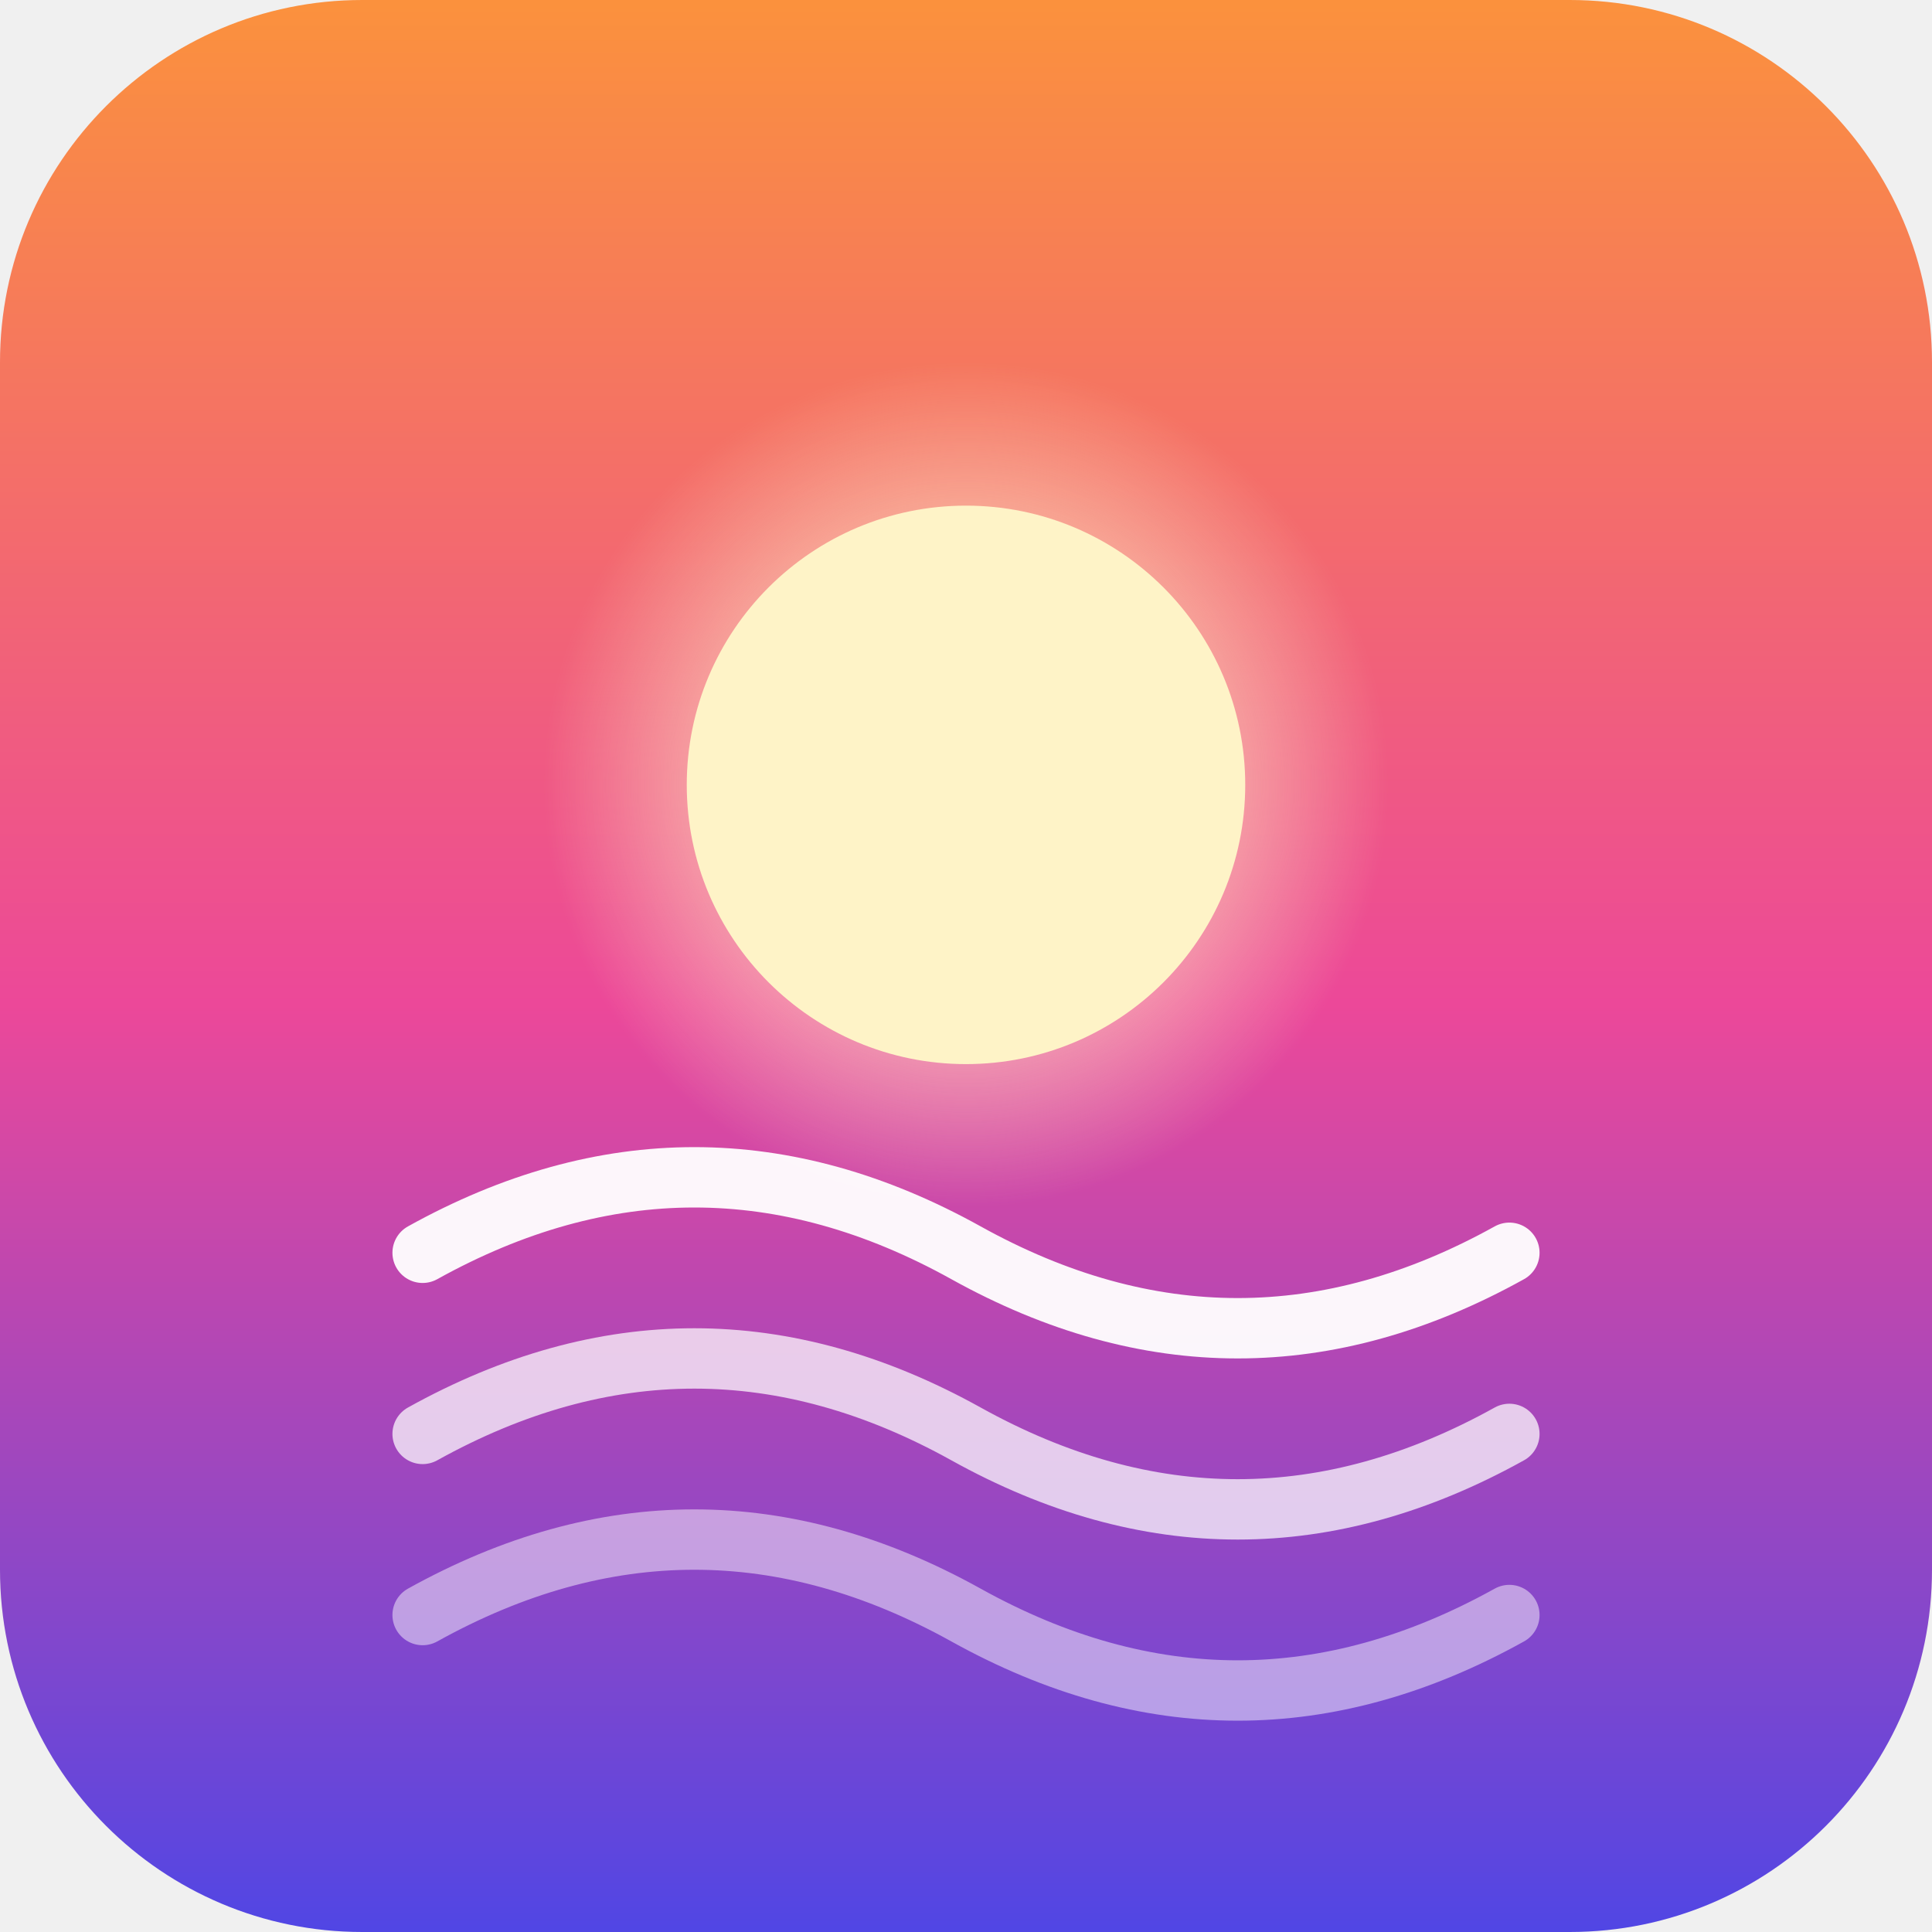
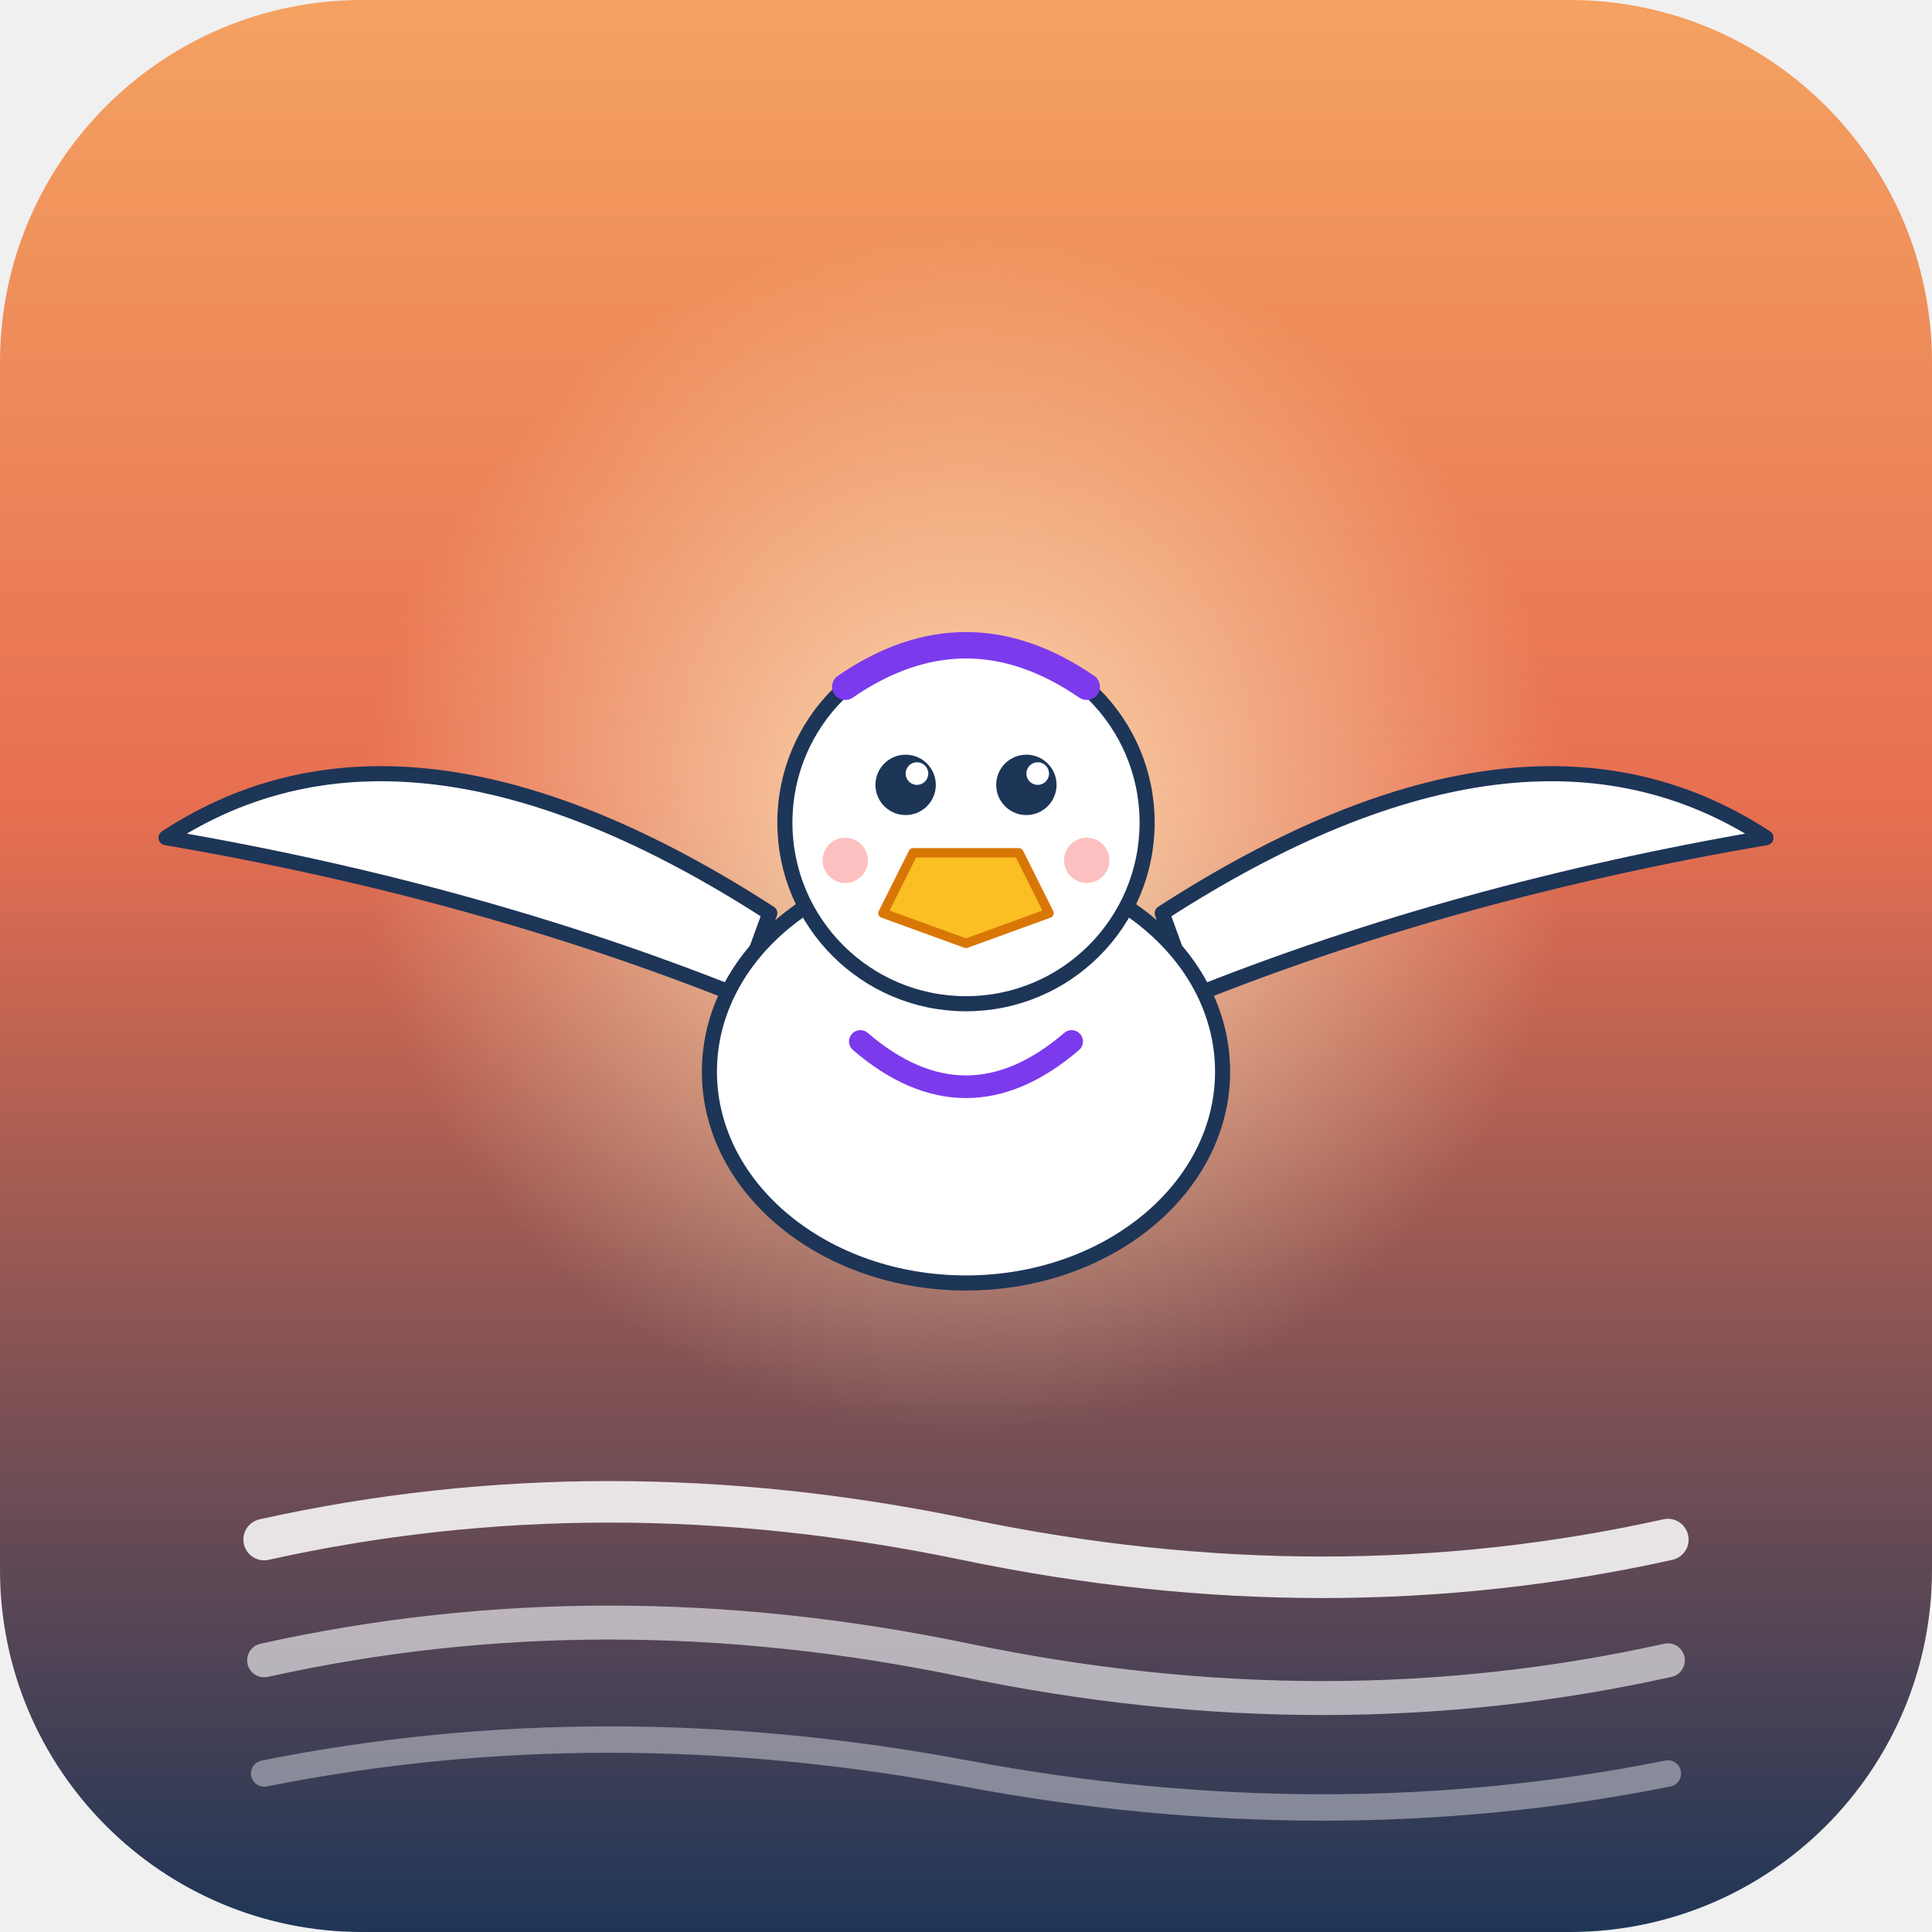
<svg xmlns="http://www.w3.org/2000/svg" viewBox="0 0 512 512">
  <defs>
-     <linearGradient id="bg" x1="0.5" y1="0" x2="0.5" y2="1">
-       <stop offset="0" stop-color="#fb923c" />
-       <stop offset="0.52" stop-color="#ec4899" />
-       <stop offset="1" stop-color="#4f46e5" />
+     <linearGradient id="sky" x1="0.5" y1="0" x2="0.5" y2="1">
+       <stop offset="0" stop-color="#F4A261" />
+       <stop offset="0.42" stop-color="#E76F51" />
+       <stop offset="1" stop-color="#1D3557" />
    </linearGradient>
    <radialGradient id="sunGlow" cx="0.5" cy="0.5" r="0.5">
-       <stop offset="0.55" stop-color="#fef3c7" stop-opacity="1" />
-       <stop offset="1" stop-color="#fef3c7" stop-opacity="0" />
+       <stop offset="0" stop-color="#FEF3C7" stop-opacity="0.85" />
+       <stop offset="1" stop-color="#FEF3C7" stop-opacity="0" />
    </radialGradient>
  </defs>
-   <rect width="512" height="512" rx="96" fill="url(#bg)" />
-   <circle cx="256" cy="208" r="112" fill="url(#sunGlow)" opacity="0.55" />
-   <circle cx="256" cy="208" r="74" fill="#fef3c7" />
-   <g stroke="#ffffff" stroke-linecap="round" stroke-width="16" fill="none">
-     <path d="M112 332 Q184 292 256 332 T400 332" opacity="0.95" />
-     <path d="M112 380 Q184 340 256 380 T400 380" opacity="0.72" />
-     <path d="M112 428 Q184 388 256 428 T400 428" opacity="0.48" />
+   <rect width="512" height="512" rx="96" fill="url(#sky)" />
+   <circle cx="256" cy="220" r="160" fill="url(#sunGlow)" />
+   <g stroke="#ffffff" stroke-linecap="round" fill="none">
+     <path d="M 70 408 Q 160 388 256 408 T 442 408" stroke-width="11" opacity="0.85" />
+     <path d="M 70 440 Q 160 420 256 440 T 442 440" stroke-width="9" opacity="0.6" />
+     <path d="M 70 470 Q 160 452 256 470 T 442 470" stroke-width="7" opacity="0.4" />
+   </g>
+   <g transform="translate(256, 250)">
+     <path d="M -52 -8 Q -148 -70 -212 -28 Q -130 -14 -60 14 Z" fill="#ffffff" stroke="#1D3557" stroke-width="4" stroke-linejoin="round" />
+     <path d="M 52 -8 Q 148 -70 212 -28 Q 130 -14 60 14 Z" fill="#ffffff" stroke="#1D3557" stroke-width="4" stroke-linejoin="round" />
+     <ellipse cx="0" cy="34" rx="68" ry="56" fill="#ffffff" stroke="#1D3557" stroke-width="4" />
+     <path d="M -28 26 Q 0 50 28 26" stroke="#7C3AED" stroke-width="6" stroke-linecap="round" fill="none" />
+     <circle cx="0" cy="-32" r="48" fill="#ffffff" stroke="#1D3557" stroke-width="4" />
+     <path d="M -32 -68 Q 0 -90 32 -68" stroke="#7C3AED" stroke-width="7" stroke-linecap="round" fill="none" />
+     <path d="M -14 -24 L 14 -24 L 22 -8 L 0 0 L -22 -8 Z" fill="#FBBF24" stroke="#D97706" stroke-width="2.5" stroke-linejoin="round" />
+     <circle cx="-16" cy="-42" r="8" fill="#1D3557" />
+     <circle cx="16" cy="-42" r="8" fill="#1D3557" />
+     <circle cx="-13" cy="-45" r="3" fill="#ffffff" />
+     <circle cx="19" cy="-45" r="3" fill="#ffffff" />
+     <circle cx="-32" cy="-22" r="6" fill="#FCA5A5" opacity="0.7" />
+     <circle cx="32" cy="-22" r="6" fill="#FCA5A5" opacity="0.7" />
  </g>
</svg>
